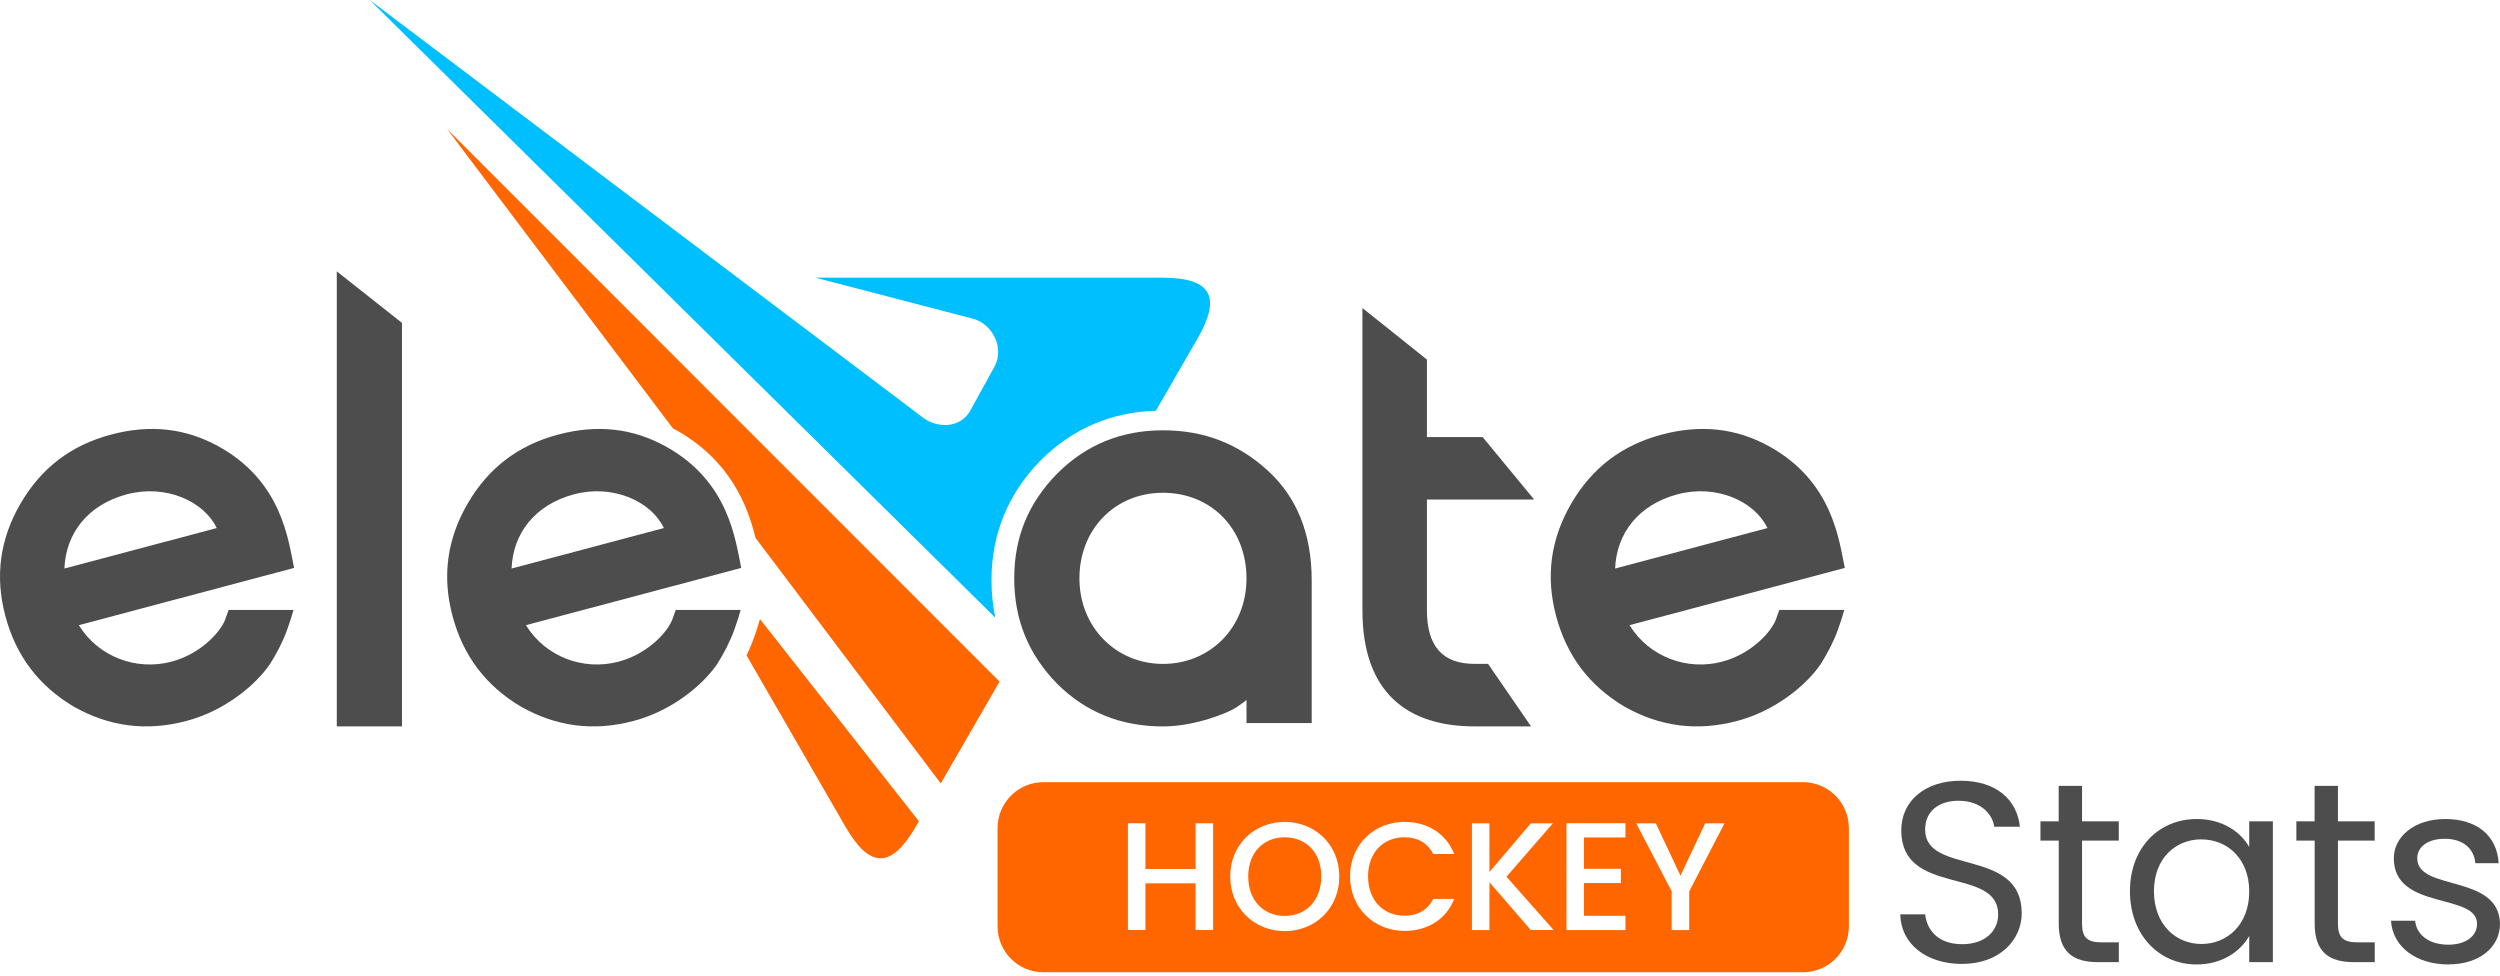
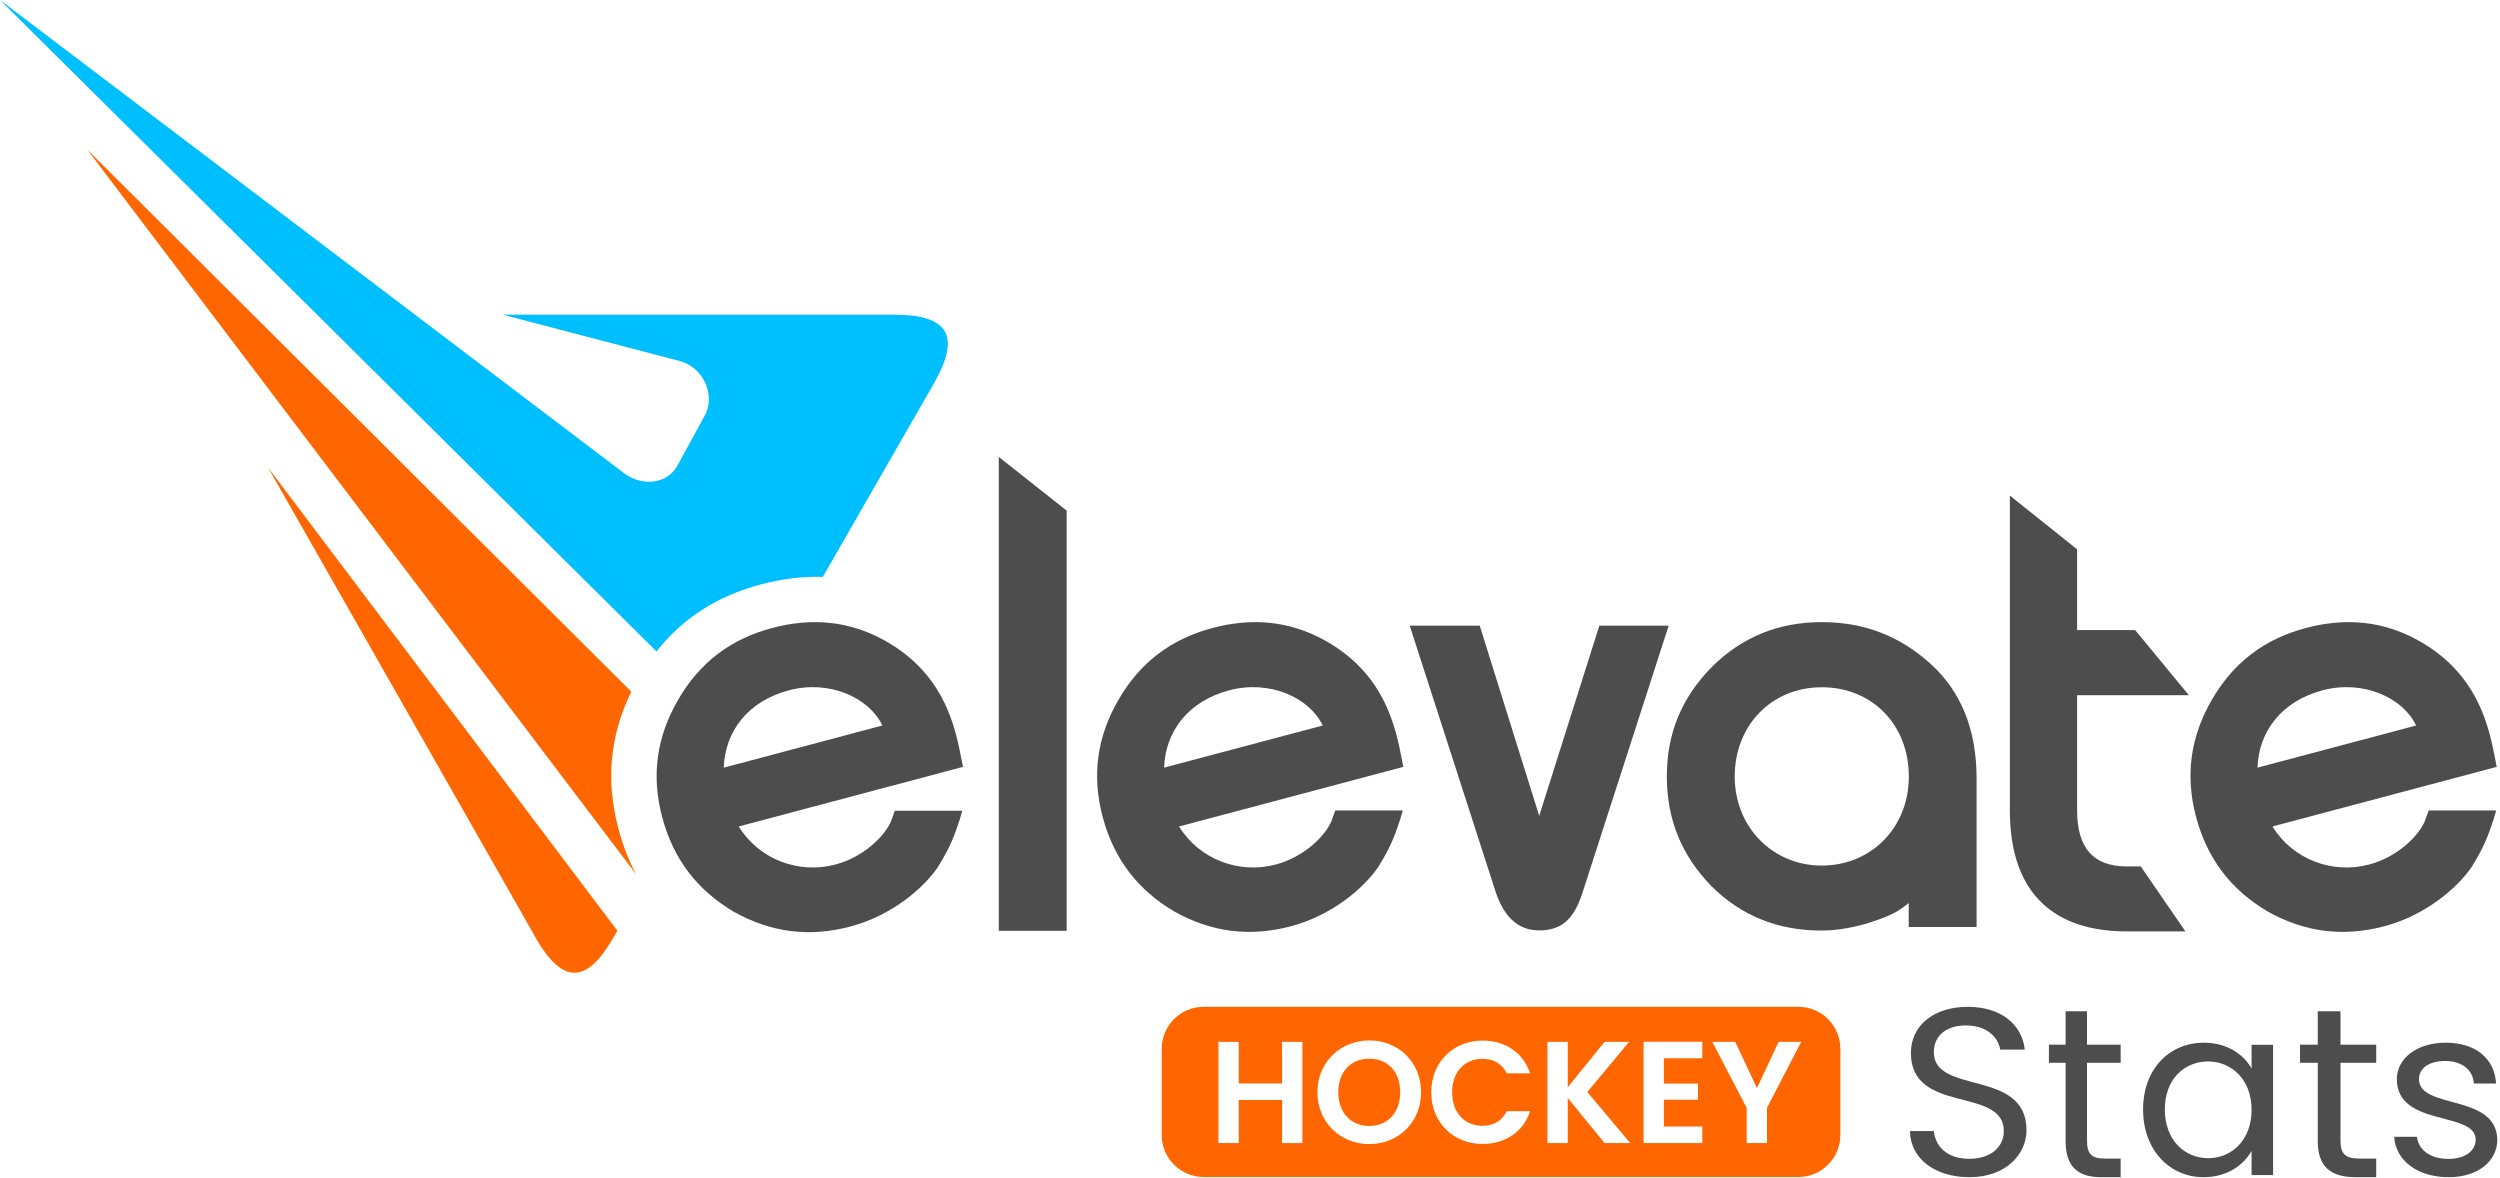
- <svg xmlns="http://www.w3.org/2000/svg" width="600" height="234" viewBox="0 0 600 234" fill="none">
-   <path fill-rule="evenodd" clip-rule="evenodd" d="M182.388 148.577C182.004 149.978 181.516 151.524 180.873 153.278C180.396 154.606 179.825 155.945 179.171 157.304L202.903 198.407C208.735 208.514 213.944 208.514 219.776 198.407L220.534 197.099L182.388 148.577Z" fill="#FF6600" />
-   <path d="M357.145 159.338L367.449 174.332H353.876C338.062 174.332 326.979 166.508 326.979 146.46V73.925L342.462 86.294V104.89H355.827L368.196 119.884H342.462V146.449C342.462 155.093 346.208 159.327 353.866 159.327H357.124L357.145 159.338Z" fill="#4D4D4D" />
-   <path d="M54.897 146.366H54.876L54.004 148.805C52.666 152.032 47.923 157.003 41.147 158.798C32.794 161.019 23.652 157.719 18.92 150.04L70.586 136.301C69.196 129.753 67.743 115.64 52.562 107.194C44.499 102.711 35.959 101.829 26.661 104.298C17.052 106.851 9.902 112.299 4.921 120.87C-0.06 129.442 -1.232 138.355 1.279 147.809C3.832 157.418 9.28 164.578 17.695 169.59C26.225 174.405 35.139 175.578 44.748 173.025C54.046 170.555 61.341 164.391 64.755 159.441C66.415 156.806 67.878 154.056 68.936 151.078C69.673 149.044 70.13 147.56 70.441 146.377H54.897V146.366ZM15.464 136.446C15.776 128.093 21.006 121.14 30.459 118.629C39.757 116.159 48.951 120.289 52.012 126.733L15.464 136.446Z" fill="#4D4D4D" />
-   <path fill-rule="evenodd" clip-rule="evenodd" d="M249.703 110.545L249.723 110.525L249.744 110.504C257.34 102.908 266.648 98.903 277.409 98.581L287.412 81.251C293.244 71.144 290.64 66.641 278.976 66.641H195.712L233.452 76.468C238.195 77.702 241.142 83.513 238.672 87.996C236.742 91.514 234.801 95.032 232.861 98.55C230.557 102.752 225.047 102.877 221.571 100.262C177.303 66.838 133.014 33.424 88.726 0L238.88 148.255C238.267 145.381 237.956 142.382 237.956 139.269C237.956 128.186 241.91 118.525 249.703 110.545Z" fill="#00BFFF" />
-   <path fill-rule="evenodd" clip-rule="evenodd" d="M239.886 163.592L107.3 30.965L161.498 102.815C161.706 102.929 161.914 103.022 162.121 103.136C175.144 110.379 179.388 121.192 181.318 129.089L225.783 188.03L239.886 163.603V163.592Z" fill="#FF6600" />
-   <path d="M80.829 174.332V65.126L96.477 77.495V174.332H80.829Z" fill="#4D4D4D" />
-   <path d="M427.065 146.366H427.044L426.173 148.805C424.834 152.032 420.092 157.003 413.316 158.798C404.962 161.019 395.82 157.719 391.088 150.04L442.755 136.301C441.364 129.753 439.912 115.64 424.73 107.194C416.667 102.711 408.127 101.829 398.829 104.298C389.22 106.851 382.071 112.299 377.09 120.87C372.119 129.442 370.947 138.355 373.458 147.809C376.011 157.418 381.458 164.578 389.874 169.59C398.404 174.405 407.318 175.578 416.927 173.025C426.224 170.555 433.519 164.391 436.933 159.441C438.594 156.806 440.057 154.056 441.115 151.078C441.852 149.044 442.309 147.56 442.62 146.377H427.075L427.065 146.366ZM387.633 136.446C387.944 128.093 393.174 121.14 402.627 118.629C411.925 116.159 421.119 120.289 424.18 126.733L387.633 136.446Z" fill="#4D4D4D" />
-   <path d="M162.204 146.366H162.184L161.312 148.805C159.973 152.032 155.231 157.003 148.455 158.798C140.102 161.019 130.96 157.719 126.228 150.04L177.894 136.301C176.504 129.753 175.051 115.64 159.87 107.194C151.807 102.711 143.267 101.829 133.969 104.298C124.36 106.851 117.21 112.299 112.229 120.87C107.259 129.442 106.086 138.355 108.597 147.809C111.15 157.418 116.598 164.578 125.014 169.59C133.543 174.405 142.457 175.578 152.066 173.025C161.364 170.555 168.659 164.391 172.073 159.441C173.733 156.806 175.196 154.056 176.255 151.078C176.992 149.044 177.448 147.56 177.759 146.377H162.215L162.204 146.366ZM122.783 136.446C123.094 128.093 128.324 121.14 137.777 118.629C147.075 116.159 156.269 120.289 159.33 126.733L122.783 136.446Z" fill="#4D4D4D" />
-   <path d="M299.159 173.523V167.982C298.671 168.469 297.852 168.957 296.71 169.777C294.759 171.084 286.769 174.343 279.111 174.343C269.004 174.343 260.526 170.918 253.687 164.07C246.839 157.065 243.414 148.743 243.414 138.802C243.414 128.861 246.839 120.704 253.687 113.7C260.692 106.685 269.17 103.271 279.111 103.271C289.052 103.271 297.208 106.53 304.213 112.891C311.217 119.252 314.807 128.051 314.807 139.3V173.533H299.159V173.523ZM279.111 159.338C290.359 159.338 299.159 150.704 299.159 138.802C299.159 126.899 290.681 118.266 279.111 118.266C267.541 118.266 259.063 127.065 259.063 138.802C259.063 150.538 267.862 159.338 279.111 159.338Z" fill="#4D4D4D" />
-   <path d="M432.703 187.721C438.794 187.721 443.731 192.658 443.731 198.748V222.322C443.731 228.412 438.794 233.349 432.703 233.349H250.44C244.349 233.349 239.412 228.412 239.412 222.322V198.748C239.412 192.658 244.349 187.721 250.44 187.721H432.703ZM308.34 197.26C301.112 197.26 295.252 202.647 295.252 210.347C295.252 218.047 301.112 223.468 308.34 223.468C315.635 223.468 321.428 218.014 321.428 210.347C321.428 202.681 315.568 197.26 308.34 197.26ZM337.1 197.244C329.872 197.244 324.012 202.63 324.012 210.33C324.012 218.031 329.872 223.417 337.1 223.417C342.453 223.417 347.046 220.766 349.005 215.751H343.956C342.588 218.487 340.156 219.77 337.1 219.77C332.017 219.77 328.335 216.106 328.335 210.33C328.335 204.555 332.017 200.942 337.1 200.942C340.156 200.942 342.588 202.242 343.956 204.96H349.005C347.046 199.945 342.436 197.26 337.1 197.26V197.244ZM353.26 223.215H357.465V211.732L367.377 223.199H372.865L361.551 210.414L372.68 197.598H367.411L357.465 209.284V197.598H353.26V223.215ZM375.957 223.215H390.109V219.787H380.162V211.935H389.011V208.506H380.162V200.992H390.109V197.564H375.957V223.215ZM392.693 197.598L401.203 213.927V223.215H405.408V213.927L413.886 197.598H409.242L403.315 210.162L397.387 197.598H392.693ZM270.699 223.199H274.904V212.002H286.945V223.199H291.15V197.581H286.945V208.557H274.904V197.581H270.699V223.199ZM308.34 200.958C313.423 200.958 317.105 204.555 317.105 210.347C317.105 216.139 313.423 219.821 308.34 219.821C303.257 219.821 299.575 216.122 299.575 210.347C299.576 204.572 303.257 200.958 308.34 200.958Z" fill="#FF6600" />
-   <path d="M470.93 231.349C462.3 231.349 456.187 226.537 456.069 219.444H462.047C462.419 223.024 464.952 226.604 470.93 226.604C476.351 226.604 479.559 223.514 479.559 219.444C479.559 207.86 456.306 215.256 456.306 199.281C456.306 192.189 462.047 187.376 470.541 187.376C479.036 187.376 484.102 191.885 484.777 198.42H478.614C478.242 195.516 475.523 192.257 470.288 192.189C465.661 192.071 462.03 194.469 462.03 199.096C462.03 210.19 485.216 203.284 485.216 219.191C485.216 225.287 480.218 231.332 470.913 231.332L470.93 231.349Z" fill="#4D4D4D" />
-   <path d="M494.084 201.747H489.71V197.12H494.084V188.609H499.69V197.12H508.505V201.747H499.69V221.656C499.69 224.983 500.923 226.165 504.385 226.165H508.522V230.91H503.473C497.495 230.91 494.1 228.445 494.1 221.656V201.747H494.084Z" fill="#4D4D4D" />
-   <path d="M527.233 196.563C533.515 196.563 537.838 199.771 539.814 203.284V197.12H545.488V230.91H539.814V224.629C537.771 228.259 533.397 231.468 527.165 231.468C518.165 231.468 511.19 224.375 511.19 213.889C511.19 203.402 518.165 196.563 527.216 196.563H527.233ZM528.348 201.443C522.184 201.443 516.949 205.952 516.949 213.906C516.949 221.859 522.184 226.554 528.348 226.554C534.511 226.554 539.814 221.927 539.814 213.973C539.814 206.019 534.511 201.46 528.348 201.46V201.443Z" fill="#4D4D4D" />
-   <path d="M555.502 201.747H551.128V197.12H555.502V188.609H561.108V197.12H569.923V201.747H561.108V221.656C561.108 224.983 562.341 226.165 565.803 226.165H569.94V230.91H564.891C558.913 230.91 555.519 228.445 555.519 221.656V201.747H555.502Z" fill="#4D4D4D" />
-   <path d="M587.655 231.468C579.769 231.468 574.213 227.145 573.841 220.981H579.634C579.938 224.257 582.842 226.723 587.588 226.723C592.029 226.723 594.494 224.51 594.494 221.724C594.494 214.193 574.517 218.583 574.517 206.003C574.517 200.818 579.38 196.563 586.912 196.563C594.444 196.563 599.307 200.565 599.679 207.168H594.072C593.819 203.774 591.235 201.308 586.743 201.308C582.606 201.308 580.14 203.284 580.14 205.986C580.14 214.007 599.746 209.616 600 221.707C600 227.263 595.136 231.451 587.672 231.451L587.655 231.468Z" fill="#4D4D4D" />
+ <svg xmlns="http://www.w3.org/2000/svg" width="807" height="380" viewBox="0 0 807 380" fill="none">
+   <path d="M172.756 302.383L121.877 212.992L86.552 150.961L199.27 300.416L198.132 302.425C189.364 317.858 181.524 317.858 172.714 302.425L172.756 302.383Z" fill-rule="evenodd" clip-rule="evenodd" fill="#FF6600" />
+   <path d="M288.855 261.701L287.626 265.092C285.761 269.585 279.106 276.578 269.612 279.079C257.913 282.173 245.113 277.553 238.458 266.787L310.854 247.544C308.904 238.388 306.869 218.594 285.591 206.768C274.317 200.495 262.321 199.266 249.309 202.699C235.83 206.26 225.827 213.889 218.876 225.927C211.882 238.007 210.229 250.468 213.747 263.735C217.307 277.214 224.937 287.217 236.763 294.253C248.715 300.993 261.219 302.646 274.656 299.043C287.668 295.567 297.883 286.963 302.673 280.012C305.004 276.324 307.039 272.467 308.522 268.271C309.54 265.431 310.218 263.354 310.642 261.701H288.855ZM233.626 247.798C234.05 236.099 241.383 226.351 254.65 222.833C267.662 219.357 280.547 225.164 284.828 234.192L233.626 247.798Z" fill="#4D4D4D" />
+   <path d="M203.781 223.286C196.844 237.446 195.511 252.051 199.62 267.5C201.026 272.805 202.921 277.693 205.31 282.183L28.179 48.307L203.781 223.286Z" fill="#FF6600" />
+   <path d="M0 0C67.191 50.962 134.383 101.923 201.574 152.842C206.844 156.815 215.216 156.644 218.701 150.236C221.634 144.854 224.566 139.471 227.499 134.132C231.196 127.297 226.733 118.455 219.551 116.575L162.304 101.582H288.612C306.292 101.582 310.245 108.46 301.405 123.88L265.6 186.224C259.174 186.011 252.557 186.82 245.723 188.617C231.61 192.334 220.436 199.481 211.912 210.29L0 0Z" fill="#00BFFF" />
+   <path d="M322.409 300.468V147.496L344.323 164.832V300.468H322.409Z" fill="#4D4D4D" />
+   <path d="M430.997 261.701L429.768 265.092C427.903 269.585 421.248 276.578 411.754 279.079C400.055 282.173 387.255 277.553 380.6 266.787L452.995 247.544C451.046 238.388 449.011 218.594 427.733 206.768C416.459 200.495 404.463 199.266 391.451 202.699C377.972 206.26 367.969 213.889 361.018 225.927C354.066 237.922 352.413 250.426 355.931 263.65C359.492 277.129 367.121 287.132 378.947 294.168C390.9 300.908 403.404 302.561 416.84 298.958C429.853 295.482 440.068 286.878 444.857 279.927C447.189 276.239 449.223 272.382 450.707 268.186C451.724 265.346 452.402 263.269 452.826 261.616H431.039L430.997 261.701ZM375.768 247.798C376.192 236.099 383.525 226.351 396.791 222.833C409.804 219.357 422.689 225.164 426.97 234.192L375.768 247.798Z" fill="#4D4D4D" />
+   <path d="M482.91 288.255L455.062 201.956H477.654L496.855 263.374L516.268 201.956H538.647L510.8 288.255C508.299 295.799 504.866 300.335 496.855 300.335C490.242 300.335 485.665 296.223 482.91 288.255Z" fill="#4D4D4D" />
+   <path d="M616.13 299.242V291.486C615.452 292.164 614.307 292.842 612.697 293.986C609.942 295.809 598.752 300.387 588.028 300.387C573.871 300.387 562.003 295.597 552.424 286.018C542.844 276.184 538.055 264.57 538.055 250.625C538.055 236.68 542.844 225.279 552.424 215.445C562.257 205.611 574.125 200.822 588.028 200.822C601.931 200.822 613.375 205.399 623.208 214.301C633.042 223.202 638.044 235.536 638.044 251.304V299.242H616.13ZM588.07 279.406C603.838 279.406 616.172 267.326 616.172 250.625C616.172 233.925 604.304 221.845 588.07 221.845C571.836 221.845 559.968 234.18 559.968 250.625C559.968 267.071 572.303 279.406 588.07 279.406Z" fill="#4D4D4D" />
+   <path d="M691.004 279.633L705.457 300.656H686.468C664.343 300.656 648.787 289.678 648.787 261.619V159.977L670.489 177.313V203.38H689.223L706.559 224.404H670.489V261.619C670.489 273.741 675.745 279.675 686.468 279.675H691.046L691.004 279.633Z" fill="#4D4D4D" />
+   <path d="M783.943 261.701L782.714 265.092C780.849 269.585 774.194 276.578 764.7 279.079C753.001 282.173 740.201 277.553 733.546 266.787L805.942 247.544C803.992 238.388 801.957 218.594 780.68 206.768C769.405 200.495 757.41 199.266 744.397 202.699C730.918 206.26 720.915 213.889 713.964 225.927C707.012 237.922 705.359 250.426 708.878 263.65C712.438 277.129 720.067 287.132 731.893 294.168C743.846 300.908 756.35 302.561 769.786 298.958C782.799 295.482 793.014 286.878 797.804 279.927C800.135 276.239 802.169 272.382 803.653 268.186C804.67 265.346 805.348 263.269 805.772 261.616H783.986L783.943 261.701ZM728.714 247.798C729.138 236.099 736.471 226.351 749.738 222.833C762.75 219.357 775.636 225.164 779.917 234.192L728.714 247.798Z" fill="#4D4D4D" />
+   <path d="M806.125 367.879C806.125 374.783 799.923 380 790.423 380C780.373 380 773.307 374.63 772.836 366.958H780.216C780.609 371.024 784.299 374.093 790.344 374.093C795.997 374.093 799.138 371.331 799.138 367.879C799.138 358.52 773.7 363.966 773.7 348.317C773.7 341.872 779.902 336.579 789.481 336.579C798.981 336.579 805.262 341.566 805.733 349.774H798.588C798.274 345.555 794.977 342.486 789.245 342.486C783.985 342.486 780.844 344.941 780.844 348.317C780.844 358.29 805.811 352.843 806.125 367.879Z" fill="#4D4D4D" />
+   <path d="M748.169 368.29V343.075H742.441V337.22H748.169V326.447H755.51V337.22H767.047V343.075H755.51V368.29C755.51 372.506 757.124 373.989 761.642 373.989H767.047V380H760.431C752.606 380 748.169 376.877 748.169 368.29Z" fill="#4D4D4D" />
+   <path d="M691.784 358.136C691.784 345.018 700.314 336.579 711.412 336.579C719.112 336.579 724.396 340.568 726.812 344.941V337.269H733.757V379.31H726.812V371.485C724.321 376.011 718.961 380 711.336 380C700.314 380 691.784 371.178 691.784 358.136ZM726.812 358.213C726.812 348.47 720.32 342.64 712.77 342.64C705.221 342.64 698.804 348.24 698.804 358.136C698.804 368.032 705.221 373.863 712.77 373.863C720.32 373.863 726.812 368.109 726.812 358.213Z" fill="#4D4D4D" />
+   <path d="M666.78 368.29V343.075H661.39V337.22H666.78V326.447H673.69V337.22H684.548V343.075H673.69V368.29C673.69 372.506 675.208 373.989 679.46 373.989H684.548V380H678.321C670.957 380 666.78 376.877 666.78 368.29Z" fill="#4D4D4D" />
+   <path d="M654.153 364.804C654.153 372.44 647.708 380 635.695 380C624.556 380 616.68 373.983 616.521 365.112H624.238C624.716 369.586 627.978 374.06 635.695 374.06C642.696 374.06 646.833 370.203 646.833 365.112C646.833 350.61 616.839 359.867 616.839 339.888C616.839 331.017 624.238 325 635.217 325C645.799 325 652.72 330.631 653.596 338.808H645.64C645.162 335.182 641.662 331.094 634.899 331.017C628.932 330.863 624.238 333.871 624.238 339.656C624.238 353.541 654.153 344.902 654.153 364.804Z" fill="#4D4D4D" />
+   <path d="M580.498 325C587.989 325 594.062 331.073 594.062 338.564V366.371C594.062 373.862 587.989 379.935 580.498 379.935H388.564C381.073 379.935 375 373.862 375 366.371V338.564C375 331.073 381.073 325 388.564 325H580.498ZM442.018 335.851C432.799 335.851 425.265 342.777 425.264 352.558C425.264 362.385 432.799 369.311 442.018 369.311C451.283 369.311 458.724 362.385 458.724 352.558C458.724 342.777 451.33 335.852 442.018 335.851ZM478.573 335.898C469.167 335.898 462.007 342.824 462.007 352.605C462.007 362.385 469.167 369.264 478.573 369.264C485.826 369.264 491.723 365.427 493.922 358.688H486.388C484.844 361.87 482.036 363.414 478.526 363.414C472.817 363.414 468.746 359.203 468.746 352.605C468.746 345.96 472.817 341.794 478.526 341.794C482.036 341.794 484.844 343.339 486.388 346.474H493.922C491.723 339.782 485.826 335.898 478.573 335.898ZM393.312 336.32V368.983H399.863V355.085H413.855V368.983H420.407V336.32H413.855V349.75H399.863V336.32H393.312ZM499.518 368.983H506.07V354.429L517.956 368.983H526.239L512.387 352.511L525.864 336.32H517.956L506.07 350.967V336.32H499.518V368.983ZM530.548 368.983H549.501V363.649H537.1V354.991H548.097V349.796H537.1V341.608H549.501V336.273H530.548V368.983ZM563.831 357.612V368.983H570.383V357.612L581.427 336.32H574.127L567.154 351.248L560.135 336.32H552.74L563.831 357.612ZM442.018 341.748C447.914 341.748 451.985 345.913 451.985 352.558C451.985 359.203 447.914 363.461 442.018 363.461C436.075 363.461 432.003 359.203 432.003 352.558C432.003 345.913 436.075 341.748 442.018 341.748Z" fill="#FF6600" />
</svg>
